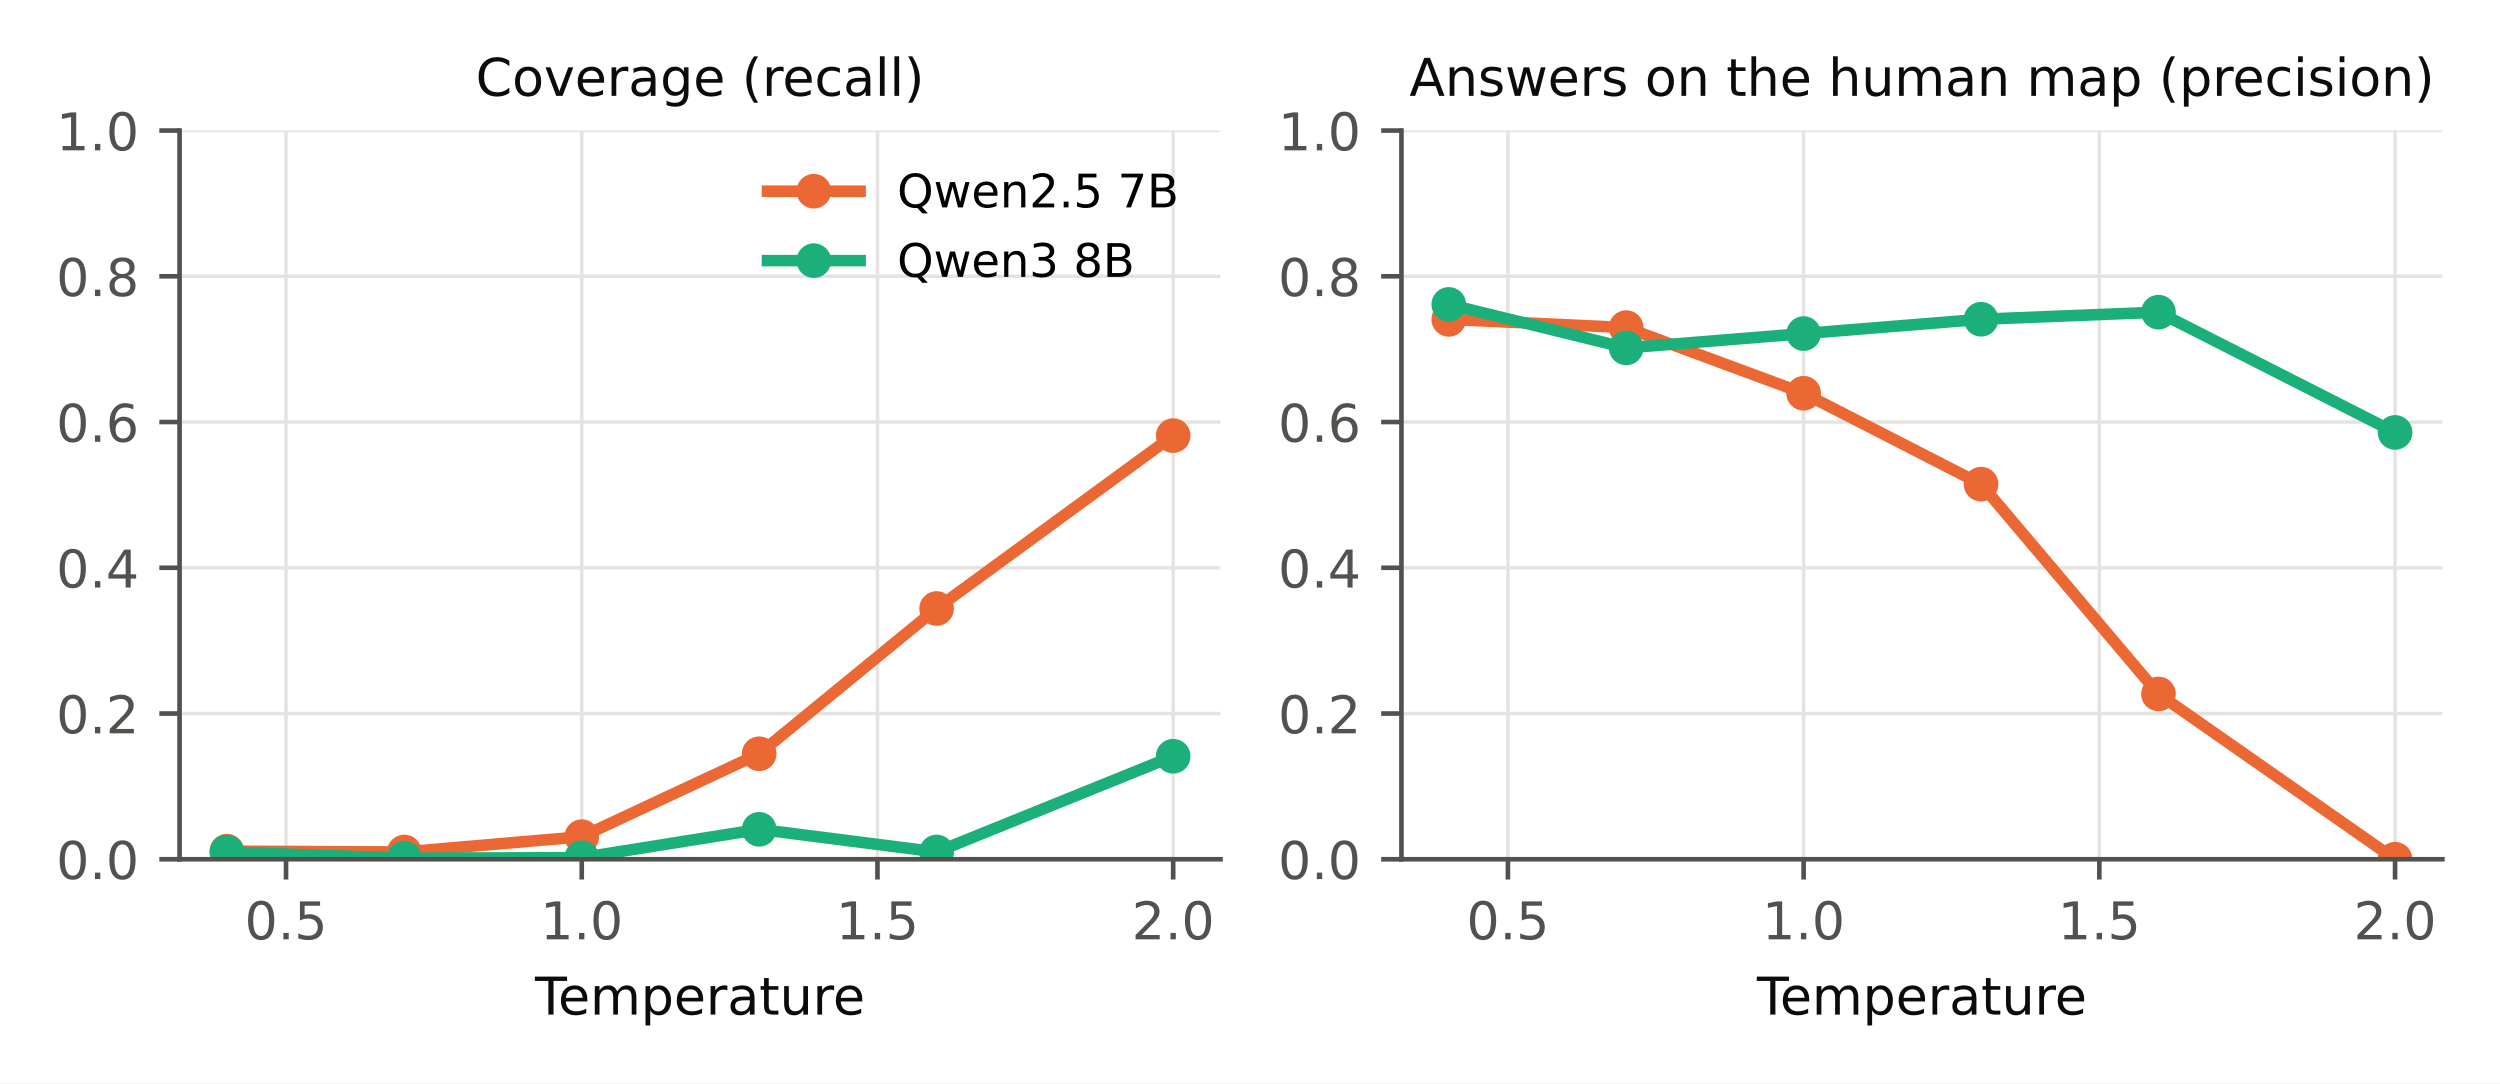
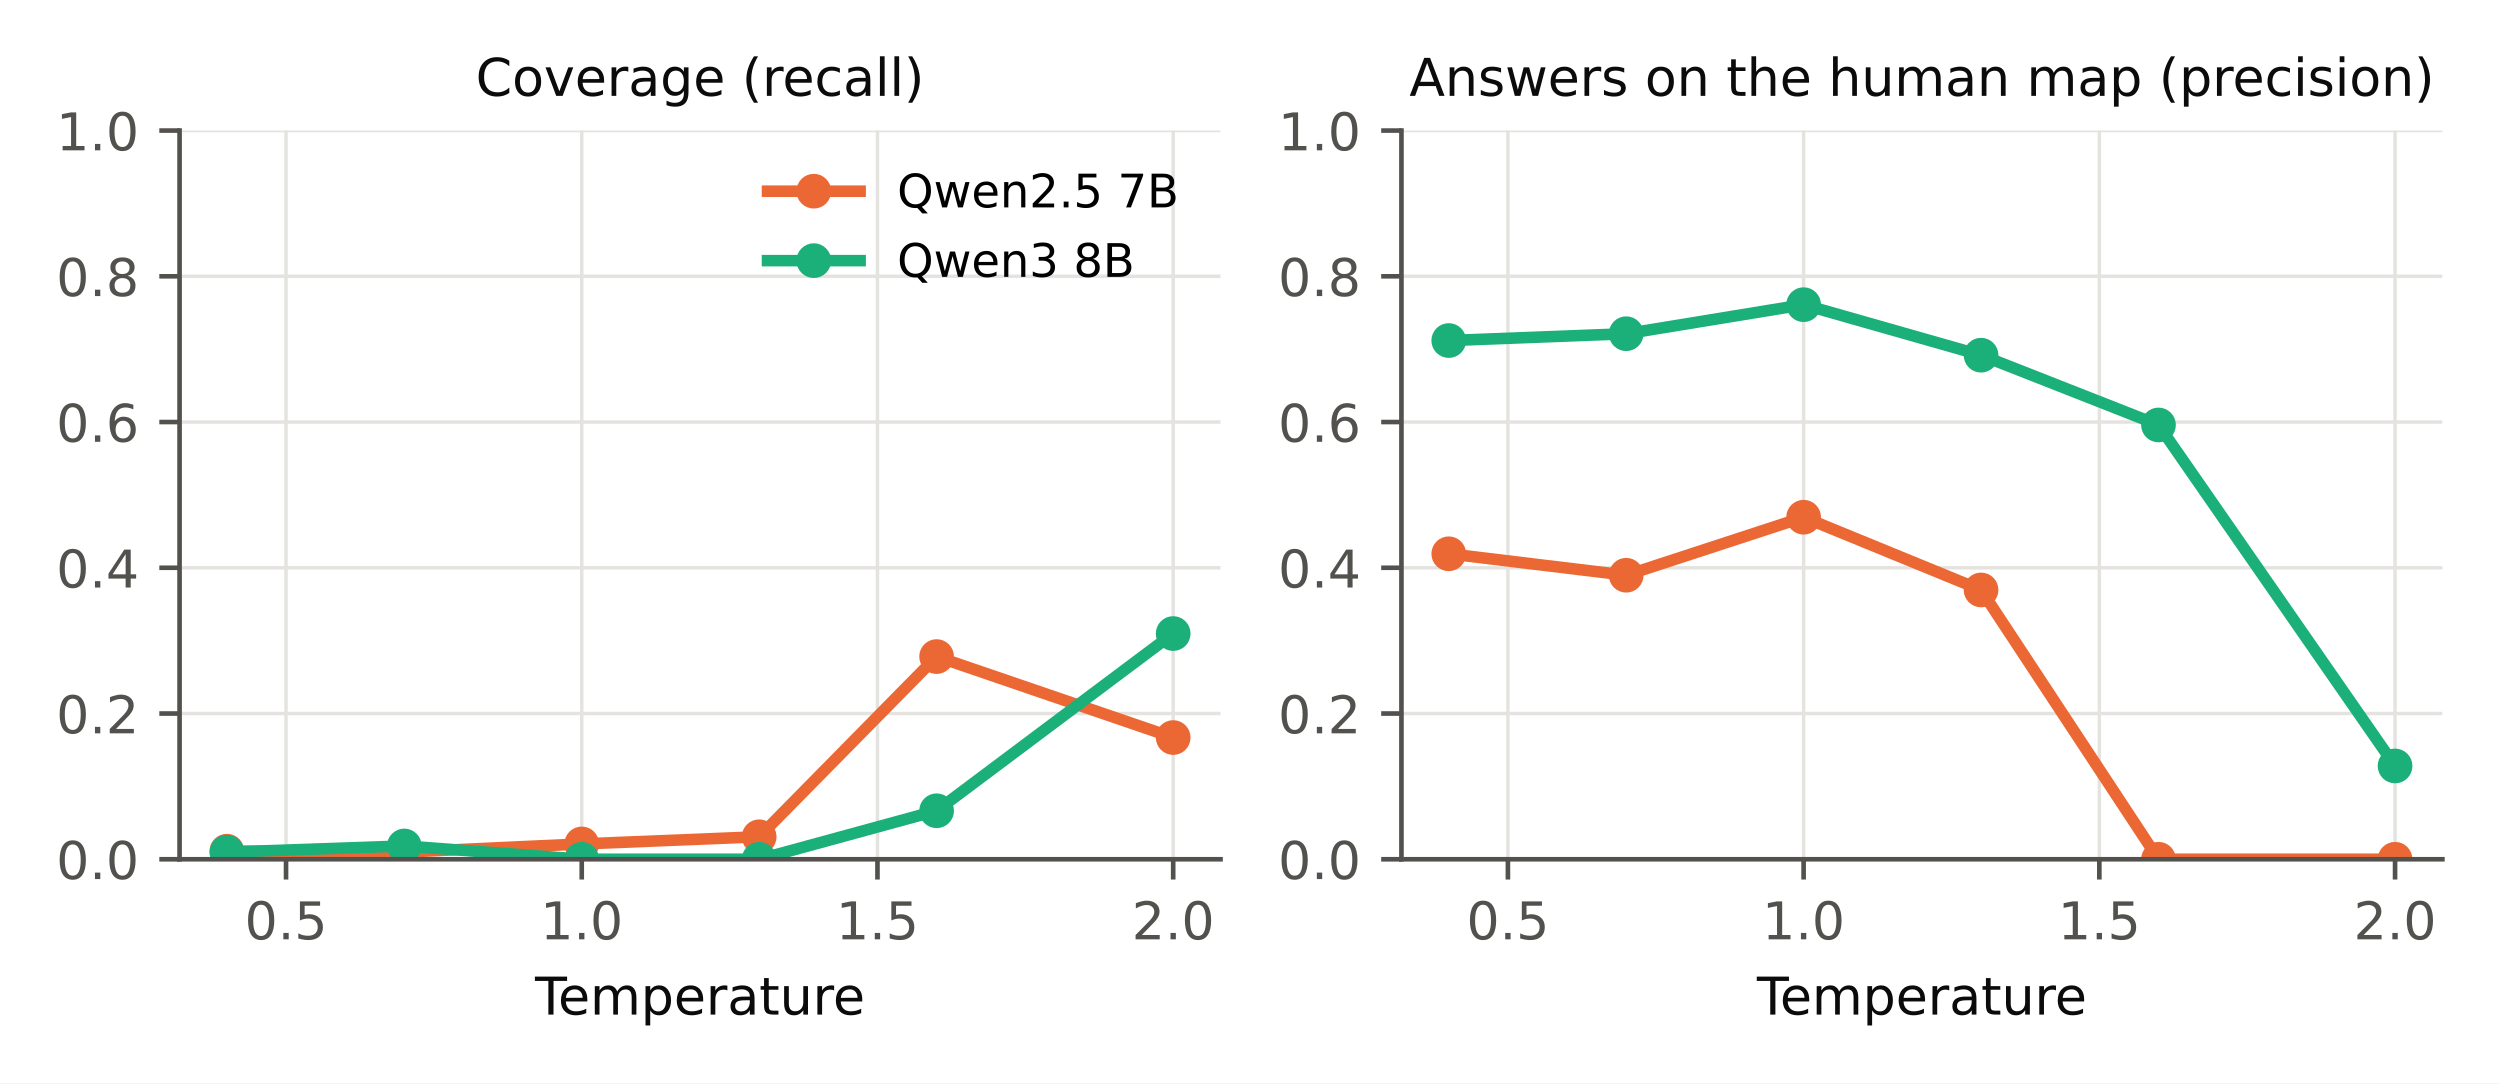
<svg xmlns="http://www.w3.org/2000/svg" xmlns:xlink="http://www.w3.org/1999/xlink" width="432pt" height="187.2pt" viewBox="0 0 432 187.2" version="1.1">
  <defs>
    <style type="text/css">*{stroke-linejoin: round; stroke-linecap: butt}</style>
  </defs>
  <g id="figure_1">
    <g id="patch_1">
      <path d="M 0 187.2  L 432 187.2  L 432 0  L 0 0  z " style="fill: #ffffff" />
    </g>
    <g id="axes_1">
      <g id="patch_2">
        <path d="M 31.03 148.48  L 210.902 148.48  L 210.902 22.56  L 31.03 22.56  z " style="fill: #ffffff" />
      </g>
      <g id="matplotlib.axis_1">
        <g id="xtick_1">
          <g id="line2d_1">
-             <path d="M 49.426 148.48  L 49.426 22.56  " clip-path="url(#pc7595dc9bd)" style="fill: none; stroke: #e4e3df; stroke-width: 0.6; stroke-linecap: square" />
+             <path d="M 49.426 148.48  L 49.426 22.56  " clip-path="url(#pbf07812115)" style="fill: none; stroke: #e4e3df; stroke-width: 0.6; stroke-linecap: square" />
          </g>
          <g id="line2d_2">
            <defs>
-               <path id="mc6fbe6bbaf" d="M 0 0  L 0 3.5  " style="stroke: #52514e; stroke-width: 0.8" />
+               <path id="m8edfd73bfb" d="M 0 0  L 0 3.5  " style="stroke: #52514e; stroke-width: 0.8" />
            </defs>
            <g>
-               <use xlink:href="#mc6fbe6bbaf" x="49.426" y="148.48" style="fill: #52514e; stroke: #52514e; stroke-width: 0.8" />
+               <use xlink:href="#m8edfd73bfb" x="49.426" y="148.48" style="fill: #52514e; stroke: #52514e; stroke-width: 0.8" />
            </g>
          </g>
          <g id="text_1">
            <text style="font-size: 9px; font-family: 'DejaVu Sans'; text-anchor: middle; fill: #52514e" x="49.426" y="162.318" transform="rotate(-0 49.42604 162.3179)">0.5</text>
          </g>
        </g>
        <g id="xtick_2">
          <g id="line2d_3">
-             <path d="M 100.526 148.48  L 100.526 22.56  " clip-path="url(#pc7595dc9bd)" style="fill: none; stroke: #e4e3df; stroke-width: 0.6; stroke-linecap: square" />
+             <path d="M 100.526 148.48  L 100.526 22.56  " clip-path="url(#pbf07812115)" style="fill: none; stroke: #e4e3df; stroke-width: 0.6; stroke-linecap: square" />
          </g>
          <g id="line2d_4">
            <g>
-               <use xlink:href="#mc6fbe6bbaf" x="100.526" y="148.48" style="fill: #52514e; stroke: #52514e; stroke-width: 0.8" />
+               <use xlink:href="#m8edfd73bfb" x="100.526" y="148.48" style="fill: #52514e; stroke: #52514e; stroke-width: 0.8" />
            </g>
          </g>
          <g id="text_2">
            <text style="font-size: 9px; font-family: 'DejaVu Sans'; text-anchor: middle; fill: #52514e" x="100.526" y="162.318" transform="rotate(-0 100.5261 162.3179)">1.0</text>
          </g>
        </g>
        <g id="xtick_3">
          <g id="line2d_5">
-             <path d="M 151.626 148.48  L 151.626 22.56  " clip-path="url(#pc7595dc9bd)" style="fill: none; stroke: #e4e3df; stroke-width: 0.6; stroke-linecap: square" />
+             <path d="M 151.626 148.48  L 151.626 22.56  " clip-path="url(#pbf07812115)" style="fill: none; stroke: #e4e3df; stroke-width: 0.6; stroke-linecap: square" />
          </g>
          <g id="line2d_6">
            <g>
-               <use xlink:href="#mc6fbe6bbaf" x="151.626" y="148.48" style="fill: #52514e; stroke: #52514e; stroke-width: 0.8" />
+               <use xlink:href="#m8edfd73bfb" x="151.626" y="148.48" style="fill: #52514e; stroke: #52514e; stroke-width: 0.8" />
            </g>
          </g>
          <g id="text_3">
            <text style="font-size: 9px; font-family: 'DejaVu Sans'; text-anchor: middle; fill: #52514e" x="151.626" y="162.318" transform="rotate(-0 151.6262 162.3179)">1.5</text>
          </g>
        </g>
        <g id="xtick_4">
          <g id="line2d_7">
-             <path d="M 202.726 148.48  L 202.726 22.56  " clip-path="url(#pc7595dc9bd)" style="fill: none; stroke: #e4e3df; stroke-width: 0.6; stroke-linecap: square" />
+             <path d="M 202.726 148.48  L 202.726 22.56  " clip-path="url(#pbf07812115)" style="fill: none; stroke: #e4e3df; stroke-width: 0.6; stroke-linecap: square" />
          </g>
          <g id="line2d_8">
            <g>
-               <use xlink:href="#mc6fbe6bbaf" x="202.726" y="148.48" style="fill: #52514e; stroke: #52514e; stroke-width: 0.8" />
+               <use xlink:href="#m8edfd73bfb" x="202.726" y="148.48" style="fill: #52514e; stroke: #52514e; stroke-width: 0.8" />
            </g>
          </g>
          <g id="text_4">
            <text style="font-size: 9px; font-family: 'DejaVu Sans'; text-anchor: middle; fill: #52514e" x="202.726" y="162.318" transform="rotate(-0 202.7263 162.3179)">2.0</text>
          </g>
        </g>
        <g id="text_5">
          <text style="font-size: 9px; font-family: 'DejaVu Sans'; text-anchor: middle; fill: #0b0b0b" x="120.966" y="175.318" transform="rotate(-0 120.9662 175.3179)">Temperature</text>
        </g>
      </g>
      <g id="matplotlib.axis_2">
        <g id="ytick_1">
          <g id="line2d_9">
-             <path d="M 31.03 148.48  L 210.902 148.48  " clip-path="url(#pc7595dc9bd)" style="fill: none; stroke: #e4e3df; stroke-width: 0.6; stroke-linecap: square" />
+             <path d="M 31.03 148.48  L 210.902 148.48  " clip-path="url(#pbf07812115)" style="fill: none; stroke: #e4e3df; stroke-width: 0.6; stroke-linecap: square" />
          </g>
          <g id="line2d_10">
            <defs>
-               <path id="m281678fa03" d="M 0 0  L -3.5 0  " style="stroke: #52514e; stroke-width: 0.8" />
+               <path id="ma63aa2a806" d="M 0 0  L -3.5 0  " style="stroke: #52514e; stroke-width: 0.8" />
            </defs>
            <g>
-               <use xlink:href="#m281678fa03" x="31.03" y="148.48" style="fill: #52514e; stroke: #52514e; stroke-width: 0.8" />
+               <use xlink:href="#ma63aa2a806" x="31.03" y="148.48" style="fill: #52514e; stroke: #52514e; stroke-width: 0.8" />
            </g>
          </g>
          <g id="text_6">
            <text style="font-size: 9px; font-family: 'DejaVu Sans'; text-anchor: end; fill: #52514e" x="24.03" y="151.899" transform="rotate(-0 24.03 151.8989)">0.0</text>
          </g>
        </g>
        <g id="ytick_2">
          <g id="line2d_11">
-             <path d="M 31.03 123.296  L 210.902 123.296  " clip-path="url(#pc7595dc9bd)" style="fill: none; stroke: #e4e3df; stroke-width: 0.6; stroke-linecap: square" />
+             <path d="M 31.03 123.296  L 210.902 123.296  " clip-path="url(#pbf07812115)" style="fill: none; stroke: #e4e3df; stroke-width: 0.6; stroke-linecap: square" />
          </g>
          <g id="line2d_12">
            <g>
-               <use xlink:href="#m281678fa03" x="31.03" y="123.296" style="fill: #52514e; stroke: #52514e; stroke-width: 0.8" />
+               <use xlink:href="#ma63aa2a806" x="31.03" y="123.296" style="fill: #52514e; stroke: #52514e; stroke-width: 0.8" />
            </g>
          </g>
          <g id="text_7">
            <text style="font-size: 9px; font-family: 'DejaVu Sans'; text-anchor: end; fill: #52514e" x="24.03" y="126.715" transform="rotate(-0 24.03 126.7149)">0.2</text>
          </g>
        </g>
        <g id="ytick_3">
          <g id="line2d_13">
-             <path d="M 31.03 98.112  L 210.902 98.112  " clip-path="url(#pc7595dc9bd)" style="fill: none; stroke: #e4e3df; stroke-width: 0.6; stroke-linecap: square" />
+             <path d="M 31.03 98.112  L 210.902 98.112  " clip-path="url(#pbf07812115)" style="fill: none; stroke: #e4e3df; stroke-width: 0.6; stroke-linecap: square" />
          </g>
          <g id="line2d_14">
            <g>
-               <use xlink:href="#m281678fa03" x="31.03" y="98.112" style="fill: #52514e; stroke: #52514e; stroke-width: 0.8" />
+               <use xlink:href="#ma63aa2a806" x="31.03" y="98.112" style="fill: #52514e; stroke: #52514e; stroke-width: 0.8" />
            </g>
          </g>
          <g id="text_8">
            <text style="font-size: 9px; font-family: 'DejaVu Sans'; text-anchor: end; fill: #52514e" x="24.03" y="101.531" transform="rotate(-0 24.03 101.5309)">0.4</text>
          </g>
        </g>
        <g id="ytick_4">
          <g id="line2d_15">
-             <path d="M 31.03 72.928  L 210.902 72.928  " clip-path="url(#pc7595dc9bd)" style="fill: none; stroke: #e4e3df; stroke-width: 0.6; stroke-linecap: square" />
+             <path d="M 31.03 72.928  L 210.902 72.928  " clip-path="url(#pbf07812115)" style="fill: none; stroke: #e4e3df; stroke-width: 0.6; stroke-linecap: square" />
          </g>
          <g id="line2d_16">
            <g>
-               <use xlink:href="#m281678fa03" x="31.03" y="72.928" style="fill: #52514e; stroke: #52514e; stroke-width: 0.8" />
+               <use xlink:href="#ma63aa2a806" x="31.03" y="72.928" style="fill: #52514e; stroke: #52514e; stroke-width: 0.8" />
            </g>
          </g>
          <g id="text_9">
            <text style="font-size: 9px; font-family: 'DejaVu Sans'; text-anchor: end; fill: #52514e" x="24.03" y="76.347" transform="rotate(-0 24.03 76.34695)">0.6</text>
          </g>
        </g>
        <g id="ytick_5">
          <g id="line2d_17">
-             <path d="M 31.03 47.744  L 210.902 47.744  " clip-path="url(#pc7595dc9bd)" style="fill: none; stroke: #e4e3df; stroke-width: 0.6; stroke-linecap: square" />
+             <path d="M 31.03 47.744  L 210.902 47.744  " clip-path="url(#pbf07812115)" style="fill: none; stroke: #e4e3df; stroke-width: 0.6; stroke-linecap: square" />
          </g>
          <g id="line2d_18">
            <g>
-               <use xlink:href="#m281678fa03" x="31.03" y="47.744" style="fill: #52514e; stroke: #52514e; stroke-width: 0.8" />
+               <use xlink:href="#ma63aa2a806" x="31.03" y="47.744" style="fill: #52514e; stroke: #52514e; stroke-width: 0.8" />
            </g>
          </g>
          <g id="text_10">
            <text style="font-size: 9px; font-family: 'DejaVu Sans'; text-anchor: end; fill: #52514e" x="24.03" y="51.163" transform="rotate(-0 24.03 51.16295)">0.8</text>
          </g>
        </g>
        <g id="ytick_6">
          <g id="line2d_19">
-             <path d="M 31.03 22.56  L 210.902 22.56  " clip-path="url(#pc7595dc9bd)" style="fill: none; stroke: #e4e3df; stroke-width: 0.6; stroke-linecap: square" />
+             <path d="M 31.03 22.56  L 210.902 22.56  " clip-path="url(#pbf07812115)" style="fill: none; stroke: #e4e3df; stroke-width: 0.6; stroke-linecap: square" />
          </g>
          <g id="line2d_20">
            <g>
-               <use xlink:href="#m281678fa03" x="31.03" y="22.56" style="fill: #52514e; stroke: #52514e; stroke-width: 0.8" />
+               <use xlink:href="#ma63aa2a806" x="31.03" y="22.56" style="fill: #52514e; stroke: #52514e; stroke-width: 0.8" />
            </g>
          </g>
          <g id="text_11">
            <text style="font-size: 9px; font-family: 'DejaVu Sans'; text-anchor: end; fill: #52514e" x="24.03" y="25.979" transform="rotate(-0 24.03 25.97894)">1.0</text>
          </g>
        </g>
      </g>
      <g id="line2d_21">
-         <path d="M 39.206 147.081  L 69.866 147.221  L 100.526 144.577  L 131.186 130.252  L 161.846 105.152  L 202.726 75.275  " clip-path="url(#pc7595dc9bd)" style="fill: none; stroke: #eb6834; stroke-width: 2; stroke-linecap: square" />
+         <path d="M 39.206 147.081  L 69.866 147.243  L 100.526 145.829  L 131.186 144.592  L 161.846 113.456  L 202.726 127.449  " clip-path="url(#pbf07812115)" style="fill: none; stroke: #eb6834; stroke-width: 2; stroke-linecap: square" />
        <defs>
-           <path id="m36d0e235c3" d="M 0 2.5  C 0.663 2.5 1.299 2.237 1.768 1.768  C 2.237 1.299 2.5 0.663 2.5 0  C 2.5 -0.663 2.237 -1.299 1.768 -1.768  C 1.299 -2.237 0.663 -2.5 0 -2.5  C -0.663 -2.5 -1.299 -2.237 -1.768 -1.768  C -2.237 -1.299 -2.5 -0.663 -2.5 0  C -2.5 0.663 -2.237 1.299 -1.768 1.768  C -1.299 2.237 -0.663 2.5 0 2.5  z " style="stroke: #eb6834" />
+           <path id="md05aaca606" d="M 0 2.5  C 0.663 2.5 1.299 2.237 1.768 1.768  C 2.237 1.299 2.5 0.663 2.5 0  C 2.5 -0.663 2.237 -1.299 1.768 -1.768  C 1.299 -2.237 0.663 -2.5 0 -2.5  C -0.663 -2.5 -1.299 -2.237 -1.768 -1.768  C -2.237 -1.299 -2.5 -0.663 -2.5 0  C -2.5 0.663 -2.237 1.299 -1.768 1.768  C -1.299 2.237 -0.663 2.5 0 2.5  z " style="stroke: #eb6834" />
        </defs>
-         <g clip-path="url(#pc7595dc9bd)">
-           <use xlink:href="#m36d0e235c3" x="39.206" y="147.081" style="fill: #eb6834; stroke: #eb6834" />
-           <use xlink:href="#m36d0e235c3" x="69.866" y="147.221" style="fill: #eb6834; stroke: #eb6834" />
-           <use xlink:href="#m36d0e235c3" x="100.526" y="144.577" style="fill: #eb6834; stroke: #eb6834" />
-           <use xlink:href="#m36d0e235c3" x="131.186" y="130.252" style="fill: #eb6834; stroke: #eb6834" />
-           <use xlink:href="#m36d0e235c3" x="161.846" y="105.152" style="fill: #eb6834; stroke: #eb6834" />
-           <use xlink:href="#m36d0e235c3" x="202.726" y="75.275" style="fill: #eb6834; stroke: #eb6834" />
+         <g clip-path="url(#pbf07812115)">
+           <use xlink:href="#md05aaca606" x="39.206" y="147.081" style="fill: #eb6834; stroke: #eb6834" />
+           <use xlink:href="#md05aaca606" x="69.866" y="147.243" style="fill: #eb6834; stroke: #eb6834" />
+           <use xlink:href="#md05aaca606" x="100.526" y="145.829" style="fill: #eb6834; stroke: #eb6834" />
+           <use xlink:href="#md05aaca606" x="131.186" y="144.592" style="fill: #eb6834; stroke: #eb6834" />
+           <use xlink:href="#md05aaca606" x="161.846" y="113.456" style="fill: #eb6834; stroke: #eb6834" />
+           <use xlink:href="#md05aaca606" x="202.726" y="127.449" style="fill: #eb6834; stroke: #eb6834" />
        </g>
      </g>
      <g id="line2d_22">
-         <path d="M 39.206 147.243  L 69.866 148.303  L 100.526 148.2  L 131.186 143.306  L 161.846 147.221  L 202.726 130.682  " clip-path="url(#pc7595dc9bd)" style="fill: none; stroke: #1baf7a; stroke-width: 2; stroke-linecap: square" />
+         <path d="M 39.206 147.243  L 69.866 146.183  L 100.526 148.48  L 131.186 148.48  L 161.846 140.1  L 202.726 109.477  " clip-path="url(#pbf07812115)" style="fill: none; stroke: #1baf7a; stroke-width: 2; stroke-linecap: square" />
        <defs>
-           <path id="m5cae089b46" d="M 0 2.5  C 0.663 2.5 1.299 2.237 1.768 1.768  C 2.237 1.299 2.5 0.663 2.5 0  C 2.5 -0.663 2.237 -1.299 1.768 -1.768  C 1.299 -2.237 0.663 -2.5 0 -2.5  C -0.663 -2.5 -1.299 -2.237 -1.768 -1.768  C -2.237 -1.299 -2.5 -0.663 -2.5 0  C -2.5 0.663 -2.237 1.299 -1.768 1.768  C -1.299 2.237 -0.663 2.5 0 2.5  z " style="stroke: #1baf7a" />
+           <path id="mde933cf135" d="M 0 2.5  C 0.663 2.5 1.299 2.237 1.768 1.768  C 2.237 1.299 2.5 0.663 2.5 0  C 2.5 -0.663 2.237 -1.299 1.768 -1.768  C 1.299 -2.237 0.663 -2.5 0 -2.5  C -0.663 -2.5 -1.299 -2.237 -1.768 -1.768  C -2.237 -1.299 -2.5 -0.663 -2.5 0  C -2.5 0.663 -2.237 1.299 -1.768 1.768  C -1.299 2.237 -0.663 2.5 0 2.5  z " style="stroke: #1baf7a" />
        </defs>
-         <g clip-path="url(#pc7595dc9bd)">
-           <use xlink:href="#m5cae089b46" x="39.206" y="147.243" style="fill: #1baf7a; stroke: #1baf7a" />
-           <use xlink:href="#m5cae089b46" x="69.866" y="148.303" style="fill: #1baf7a; stroke: #1baf7a" />
-           <use xlink:href="#m5cae089b46" x="100.526" y="148.2" style="fill: #1baf7a; stroke: #1baf7a" />
-           <use xlink:href="#m5cae089b46" x="131.186" y="143.306" style="fill: #1baf7a; stroke: #1baf7a" />
-           <use xlink:href="#m5cae089b46" x="161.846" y="147.221" style="fill: #1baf7a; stroke: #1baf7a" />
-           <use xlink:href="#m5cae089b46" x="202.726" y="130.682" style="fill: #1baf7a; stroke: #1baf7a" />
+         <g clip-path="url(#pbf07812115)">
+           <use xlink:href="#mde933cf135" x="39.206" y="147.243" style="fill: #1baf7a; stroke: #1baf7a" />
+           <use xlink:href="#mde933cf135" x="69.866" y="146.183" style="fill: #1baf7a; stroke: #1baf7a" />
+           <use xlink:href="#mde933cf135" x="100.526" y="148.48" style="fill: #1baf7a; stroke: #1baf7a" />
+           <use xlink:href="#mde933cf135" x="131.186" y="148.48" style="fill: #1baf7a; stroke: #1baf7a" />
+           <use xlink:href="#mde933cf135" x="161.846" y="140.1" style="fill: #1baf7a; stroke: #1baf7a" />
+           <use xlink:href="#mde933cf135" x="202.726" y="109.477" style="fill: #1baf7a; stroke: #1baf7a" />
        </g>
      </g>
      <g id="patch_3">
        <path d="M 31.03 148.48  L 31.03 22.56  " style="fill: none; stroke: #52514e; stroke-width: 0.8; stroke-linejoin: miter; stroke-linecap: square" />
      </g>
      <g id="patch_4">
        <path d="M 31.03 148.48  L 210.902 148.48  " style="fill: none; stroke: #52514e; stroke-width: 0.8; stroke-linejoin: miter; stroke-linecap: square" />
      </g>
      <g id="text_12">
        <text style="font-size: 9px; font-family: 'DejaVu Sans'; text-anchor: middle; fill: #0b0b0b" x="120.966" y="16.56" transform="rotate(-0 120.9662 16.56)">Coverage (recall)</text>
      </g>
      <g id="legend_1">
        <g id="line2d_23">
          <path d="M 132.626 33.039  L 140.626 33.039  L 148.626 33.039  " style="fill: none; stroke: #eb6834; stroke-width: 2; stroke-linecap: square" />
          <g>
-             <use xlink:href="#m36d0e235c3" x="140.626" y="33.039" style="fill: #eb6834; stroke: #eb6834" />
+             <use xlink:href="#md05aaca606" x="140.626" y="33.039" style="fill: #eb6834; stroke: #eb6834" />
          </g>
        </g>
        <g id="text_13">
          <text style="font-size: 8px; font-family: 'DejaVu Sans'; text-anchor: start" x="155.026" y="35.839" transform="rotate(-0 155.0261 35.83875)">Qwen2.5 7B</text>
        </g>
        <g id="line2d_24">
          <path d="M 132.626 45.039  L 140.626 45.039  L 148.626 45.039  " style="fill: none; stroke: #1baf7a; stroke-width: 2; stroke-linecap: square" />
          <g>
-             <use xlink:href="#m5cae089b46" x="140.626" y="45.039" style="fill: #1baf7a; stroke: #1baf7a" />
+             <use xlink:href="#mde933cf135" x="140.626" y="45.039" style="fill: #1baf7a; stroke: #1baf7a" />
          </g>
        </g>
        <g id="text_14">
          <text style="font-size: 8px; font-family: 'DejaVu Sans'; text-anchor: start" x="155.026" y="47.839" transform="rotate(-0 155.0261 47.83937)">Qwen3 8B</text>
        </g>
      </g>
    </g>
    <g id="axes_2">
      <g id="patch_5">
        <path d="M 242.17 148.48  L 422.042 148.48  L 422.042 22.56  L 242.17 22.56  z " style="fill: #ffffff" />
      </g>
      <g id="matplotlib.axis_3">
        <g id="xtick_5">
          <g id="line2d_25">
-             <path d="M 260.566 148.48  L 260.566 22.56  " clip-path="url(#p74c15c48ce)" style="fill: none; stroke: #e4e3df; stroke-width: 0.6; stroke-linecap: square" />
+             <path d="M 260.566 148.48  L 260.566 22.56  " clip-path="url(#pb8ab47723e)" style="fill: none; stroke: #e4e3df; stroke-width: 0.6; stroke-linecap: square" />
          </g>
          <g id="line2d_26">
            <g>
-               <use xlink:href="#mc6fbe6bbaf" x="260.566" y="148.48" style="fill: #52514e; stroke: #52514e; stroke-width: 0.8" />
+               <use xlink:href="#m8edfd73bfb" x="260.566" y="148.48" style="fill: #52514e; stroke: #52514e; stroke-width: 0.8" />
            </g>
          </g>
          <g id="text_15">
            <text style="font-size: 9px; font-family: 'DejaVu Sans'; text-anchor: middle; fill: #52514e" x="260.566" y="162.318" transform="rotate(-0 260.566 162.3179)">0.5</text>
          </g>
        </g>
        <g id="xtick_6">
          <g id="line2d_27">
-             <path d="M 311.666 148.48  L 311.666 22.56  " clip-path="url(#p74c15c48ce)" style="fill: none; stroke: #e4e3df; stroke-width: 0.6; stroke-linecap: square" />
+             <path d="M 311.666 148.48  L 311.666 22.56  " clip-path="url(#pb8ab47723e)" style="fill: none; stroke: #e4e3df; stroke-width: 0.6; stroke-linecap: square" />
          </g>
          <g id="line2d_28">
            <g>
-               <use xlink:href="#mc6fbe6bbaf" x="311.666" y="148.48" style="fill: #52514e; stroke: #52514e; stroke-width: 0.8" />
+               <use xlink:href="#m8edfd73bfb" x="311.666" y="148.48" style="fill: #52514e; stroke: #52514e; stroke-width: 0.8" />
            </g>
          </g>
          <g id="text_16">
            <text style="font-size: 9px; font-family: 'DejaVu Sans'; text-anchor: middle; fill: #52514e" x="311.666" y="162.318" transform="rotate(-0 311.6661 162.3179)">1.0</text>
          </g>
        </g>
        <g id="xtick_7">
          <g id="line2d_29">
-             <path d="M 362.766 148.48  L 362.766 22.56  " clip-path="url(#p74c15c48ce)" style="fill: none; stroke: #e4e3df; stroke-width: 0.6; stroke-linecap: square" />
+             <path d="M 362.766 148.48  L 362.766 22.56  " clip-path="url(#pb8ab47723e)" style="fill: none; stroke: #e4e3df; stroke-width: 0.6; stroke-linecap: square" />
          </g>
          <g id="line2d_30">
            <g>
-               <use xlink:href="#mc6fbe6bbaf" x="362.766" y="148.48" style="fill: #52514e; stroke: #52514e; stroke-width: 0.8" />
+               <use xlink:href="#m8edfd73bfb" x="362.766" y="148.48" style="fill: #52514e; stroke: #52514e; stroke-width: 0.8" />
            </g>
          </g>
          <g id="text_17">
            <text style="font-size: 9px; font-family: 'DejaVu Sans'; text-anchor: middle; fill: #52514e" x="362.766" y="162.318" transform="rotate(-0 362.7662 162.3179)">1.5</text>
          </g>
        </g>
        <g id="xtick_8">
          <g id="line2d_31">
-             <path d="M 413.866 148.48  L 413.866 22.56  " clip-path="url(#p74c15c48ce)" style="fill: none; stroke: #e4e3df; stroke-width: 0.6; stroke-linecap: square" />
+             <path d="M 413.866 148.48  L 413.866 22.56  " clip-path="url(#pb8ab47723e)" style="fill: none; stroke: #e4e3df; stroke-width: 0.6; stroke-linecap: square" />
          </g>
          <g id="line2d_32">
            <g>
-               <use xlink:href="#mc6fbe6bbaf" x="413.866" y="148.48" style="fill: #52514e; stroke: #52514e; stroke-width: 0.8" />
+               <use xlink:href="#m8edfd73bfb" x="413.866" y="148.48" style="fill: #52514e; stroke: #52514e; stroke-width: 0.8" />
            </g>
          </g>
          <g id="text_18">
            <text style="font-size: 9px; font-family: 'DejaVu Sans'; text-anchor: middle; fill: #52514e" x="413.866" y="162.318" transform="rotate(-0 413.8663 162.3179)">2.0</text>
          </g>
        </g>
        <g id="text_19">
          <text style="font-size: 9px; font-family: 'DejaVu Sans'; text-anchor: middle; fill: #0b0b0b" x="332.106" y="175.318" transform="rotate(-0 332.1062 175.3179)">Temperature</text>
        </g>
      </g>
      <g id="matplotlib.axis_4">
        <g id="ytick_7">
          <g id="line2d_33">
-             <path d="M 242.17 148.48  L 422.042 148.48  " clip-path="url(#p74c15c48ce)" style="fill: none; stroke: #e4e3df; stroke-width: 0.6; stroke-linecap: square" />
+             <path d="M 242.17 148.48  L 422.042 148.48  " clip-path="url(#pb8ab47723e)" style="fill: none; stroke: #e4e3df; stroke-width: 0.6; stroke-linecap: square" />
          </g>
          <g id="line2d_34">
            <g>
-               <use xlink:href="#m281678fa03" x="242.17" y="148.48" style="fill: #52514e; stroke: #52514e; stroke-width: 0.8" />
+               <use xlink:href="#ma63aa2a806" x="242.17" y="148.48" style="fill: #52514e; stroke: #52514e; stroke-width: 0.8" />
            </g>
          </g>
          <g id="text_20">
            <text style="font-size: 9px; font-family: 'DejaVu Sans'; text-anchor: end; fill: #52514e" x="235.17" y="151.899" transform="rotate(-0 235.17 151.8989)">0.0</text>
          </g>
        </g>
        <g id="ytick_8">
          <g id="line2d_35">
-             <path d="M 242.17 123.296  L 422.042 123.296  " clip-path="url(#p74c15c48ce)" style="fill: none; stroke: #e4e3df; stroke-width: 0.6; stroke-linecap: square" />
+             <path d="M 242.17 123.296  L 422.042 123.296  " clip-path="url(#pb8ab47723e)" style="fill: none; stroke: #e4e3df; stroke-width: 0.6; stroke-linecap: square" />
          </g>
          <g id="line2d_36">
            <g>
-               <use xlink:href="#m281678fa03" x="242.17" y="123.296" style="fill: #52514e; stroke: #52514e; stroke-width: 0.8" />
+               <use xlink:href="#ma63aa2a806" x="242.17" y="123.296" style="fill: #52514e; stroke: #52514e; stroke-width: 0.8" />
            </g>
          </g>
          <g id="text_21">
            <text style="font-size: 9px; font-family: 'DejaVu Sans'; text-anchor: end; fill: #52514e" x="235.17" y="126.715" transform="rotate(-0 235.17 126.7149)">0.2</text>
          </g>
        </g>
        <g id="ytick_9">
          <g id="line2d_37">
-             <path d="M 242.17 98.112  L 422.042 98.112  " clip-path="url(#p74c15c48ce)" style="fill: none; stroke: #e4e3df; stroke-width: 0.6; stroke-linecap: square" />
+             <path d="M 242.17 98.112  L 422.042 98.112  " clip-path="url(#pb8ab47723e)" style="fill: none; stroke: #e4e3df; stroke-width: 0.6; stroke-linecap: square" />
          </g>
          <g id="line2d_38">
            <g>
-               <use xlink:href="#m281678fa03" x="242.17" y="98.112" style="fill: #52514e; stroke: #52514e; stroke-width: 0.8" />
+               <use xlink:href="#ma63aa2a806" x="242.17" y="98.112" style="fill: #52514e; stroke: #52514e; stroke-width: 0.8" />
            </g>
          </g>
          <g id="text_22">
            <text style="font-size: 9px; font-family: 'DejaVu Sans'; text-anchor: end; fill: #52514e" x="235.17" y="101.531" transform="rotate(-0 235.17 101.5309)">0.4</text>
          </g>
        </g>
        <g id="ytick_10">
          <g id="line2d_39">
-             <path d="M 242.17 72.928  L 422.042 72.928  " clip-path="url(#p74c15c48ce)" style="fill: none; stroke: #e4e3df; stroke-width: 0.6; stroke-linecap: square" />
+             <path d="M 242.17 72.928  L 422.042 72.928  " clip-path="url(#pb8ab47723e)" style="fill: none; stroke: #e4e3df; stroke-width: 0.6; stroke-linecap: square" />
          </g>
          <g id="line2d_40">
            <g>
-               <use xlink:href="#m281678fa03" x="242.17" y="72.928" style="fill: #52514e; stroke: #52514e; stroke-width: 0.8" />
+               <use xlink:href="#ma63aa2a806" x="242.17" y="72.928" style="fill: #52514e; stroke: #52514e; stroke-width: 0.8" />
            </g>
          </g>
          <g id="text_23">
            <text style="font-size: 9px; font-family: 'DejaVu Sans'; text-anchor: end; fill: #52514e" x="235.17" y="76.347" transform="rotate(-0 235.17 76.34695)">0.6</text>
          </g>
        </g>
        <g id="ytick_11">
          <g id="line2d_41">
-             <path d="M 242.17 47.744  L 422.042 47.744  " clip-path="url(#p74c15c48ce)" style="fill: none; stroke: #e4e3df; stroke-width: 0.6; stroke-linecap: square" />
+             <path d="M 242.17 47.744  L 422.042 47.744  " clip-path="url(#pb8ab47723e)" style="fill: none; stroke: #e4e3df; stroke-width: 0.6; stroke-linecap: square" />
          </g>
          <g id="line2d_42">
            <g>
-               <use xlink:href="#m281678fa03" x="242.17" y="47.744" style="fill: #52514e; stroke: #52514e; stroke-width: 0.8" />
+               <use xlink:href="#ma63aa2a806" x="242.17" y="47.744" style="fill: #52514e; stroke: #52514e; stroke-width: 0.8" />
            </g>
          </g>
          <g id="text_24">
            <text style="font-size: 9px; font-family: 'DejaVu Sans'; text-anchor: end; fill: #52514e" x="235.17" y="51.163" transform="rotate(-0 235.17 51.16295)">0.8</text>
          </g>
        </g>
        <g id="ytick_12">
          <g id="line2d_43">
-             <path d="M 242.17 22.56  L 422.042 22.56  " clip-path="url(#p74c15c48ce)" style="fill: none; stroke: #e4e3df; stroke-width: 0.6; stroke-linecap: square" />
+             <path d="M 242.17 22.56  L 422.042 22.56  " clip-path="url(#pb8ab47723e)" style="fill: none; stroke: #e4e3df; stroke-width: 0.6; stroke-linecap: square" />
          </g>
          <g id="line2d_44">
            <g>
-               <use xlink:href="#m281678fa03" x="242.17" y="22.56" style="fill: #52514e; stroke: #52514e; stroke-width: 0.8" />
+               <use xlink:href="#ma63aa2a806" x="242.17" y="22.56" style="fill: #52514e; stroke: #52514e; stroke-width: 0.8" />
            </g>
          </g>
          <g id="text_25">
            <text style="font-size: 9px; font-family: 'DejaVu Sans'; text-anchor: end; fill: #52514e" x="235.17" y="25.979" transform="rotate(-0 235.17 25.97894)">1.0</text>
          </g>
        </g>
      </g>
      <g id="line2d_45">
-         <path d="M 250.346 55.184  L 281.006 56.61  L 311.666 67.955  L 342.326 83.662  L 372.986 119.918  L 413.866 148.48  " clip-path="url(#p74c15c48ce)" style="fill: none; stroke: #eb6834; stroke-width: 2; stroke-linecap: square" />
-         <g clip-path="url(#p74c15c48ce)">
-           <use xlink:href="#m36d0e235c3" x="250.346" y="55.184" style="fill: #eb6834; stroke: #eb6834" />
-           <use xlink:href="#m36d0e235c3" x="281.006" y="56.61" style="fill: #eb6834; stroke: #eb6834" />
-           <use xlink:href="#m36d0e235c3" x="311.666" y="67.955" style="fill: #eb6834; stroke: #eb6834" />
-           <use xlink:href="#m36d0e235c3" x="342.326" y="83.662" style="fill: #eb6834; stroke: #eb6834" />
-           <use xlink:href="#m36d0e235c3" x="372.986" y="119.918" style="fill: #eb6834; stroke: #eb6834" />
-           <use xlink:href="#m36d0e235c3" x="413.866" y="148.48" style="fill: #eb6834; stroke: #eb6834" />
+         <path d="M 250.346 95.694  L 281.006 99.403  L 311.666 89.376  L 342.326 101.941  L 372.986 148.48  L 413.866 148.48  " clip-path="url(#pb8ab47723e)" style="fill: none; stroke: #eb6834; stroke-width: 2; stroke-linecap: square" />
+         <g clip-path="url(#pb8ab47723e)">
+           <use xlink:href="#md05aaca606" x="250.346" y="95.694" style="fill: #eb6834; stroke: #eb6834" />
+           <use xlink:href="#md05aaca606" x="281.006" y="99.403" style="fill: #eb6834; stroke: #eb6834" />
+           <use xlink:href="#md05aaca606" x="311.666" y="89.376" style="fill: #eb6834; stroke: #eb6834" />
+           <use xlink:href="#md05aaca606" x="342.326" y="101.941" style="fill: #eb6834; stroke: #eb6834" />
+           <use xlink:href="#md05aaca606" x="372.986" y="148.48" style="fill: #eb6834; stroke: #eb6834" />
+           <use xlink:href="#md05aaca606" x="413.866" y="148.48" style="fill: #eb6834; stroke: #eb6834" />
        </g>
      </g>
      <g id="line2d_46">
-         <path d="M 250.346 52.604  L 281.006 60.115  L 311.666 57.643  L 342.326 55.167  L 372.986 53.944  L 413.866 74.727  " clip-path="url(#p74c15c48ce)" style="fill: none; stroke: #1baf7a; stroke-width: 2; stroke-linecap: square" />
-         <g clip-path="url(#p74c15c48ce)">
-           <use xlink:href="#m5cae089b46" x="250.346" y="52.604" style="fill: #1baf7a; stroke: #1baf7a" />
-           <use xlink:href="#m5cae089b46" x="281.006" y="60.115" style="fill: #1baf7a; stroke: #1baf7a" />
-           <use xlink:href="#m5cae089b46" x="311.666" y="57.643" style="fill: #1baf7a; stroke: #1baf7a" />
-           <use xlink:href="#m5cae089b46" x="342.326" y="55.167" style="fill: #1baf7a; stroke: #1baf7a" />
-           <use xlink:href="#m5cae089b46" x="372.986" y="53.944" style="fill: #1baf7a; stroke: #1baf7a" />
-           <use xlink:href="#m5cae089b46" x="413.866" y="74.727" style="fill: #1baf7a; stroke: #1baf7a" />
+         <path d="M 250.346 58.846  L 281.006 57.665  L 311.666 52.648  L 342.326 61.377  L 372.986 73.434  L 413.866 132.358  " clip-path="url(#pb8ab47723e)" style="fill: none; stroke: #1baf7a; stroke-width: 2; stroke-linecap: square" />
+         <g clip-path="url(#pb8ab47723e)">
+           <use xlink:href="#mde933cf135" x="250.346" y="58.846" style="fill: #1baf7a; stroke: #1baf7a" />
+           <use xlink:href="#mde933cf135" x="281.006" y="57.665" style="fill: #1baf7a; stroke: #1baf7a" />
+           <use xlink:href="#mde933cf135" x="311.666" y="52.648" style="fill: #1baf7a; stroke: #1baf7a" />
+           <use xlink:href="#mde933cf135" x="342.326" y="61.377" style="fill: #1baf7a; stroke: #1baf7a" />
+           <use xlink:href="#mde933cf135" x="372.986" y="73.434" style="fill: #1baf7a; stroke: #1baf7a" />
+           <use xlink:href="#mde933cf135" x="413.866" y="132.358" style="fill: #1baf7a; stroke: #1baf7a" />
        </g>
      </g>
      <g id="patch_6">
        <path d="M 242.17 148.48  L 242.17 22.56  " style="fill: none; stroke: #52514e; stroke-width: 0.8; stroke-linejoin: miter; stroke-linecap: square" />
      </g>
      <g id="patch_7">
        <path d="M 242.17 148.48  L 422.042 148.48  " style="fill: none; stroke: #52514e; stroke-width: 0.8; stroke-linejoin: miter; stroke-linecap: square" />
      </g>
      <g id="text_26">
        <text style="font-size: 9px; font-family: 'DejaVu Sans'; text-anchor: middle; fill: #0b0b0b" x="332.106" y="16.56" transform="rotate(-0 332.1062 16.56)">Answers on the human map (precision)</text>
      </g>
    </g>
  </g>
  <defs>
-     <clipPath id="pc7595dc9bd">
+     <clipPath id="pbf07812115">
      <rect x="31.03" y="22.56" width="179.872" height="125.92" />
    </clipPath>
-     <clipPath id="p74c15c48ce">
+     <clipPath id="pb8ab47723e">
      <rect x="242.17" y="22.56" width="179.872" height="125.92" />
    </clipPath>
  </defs>
</svg>
